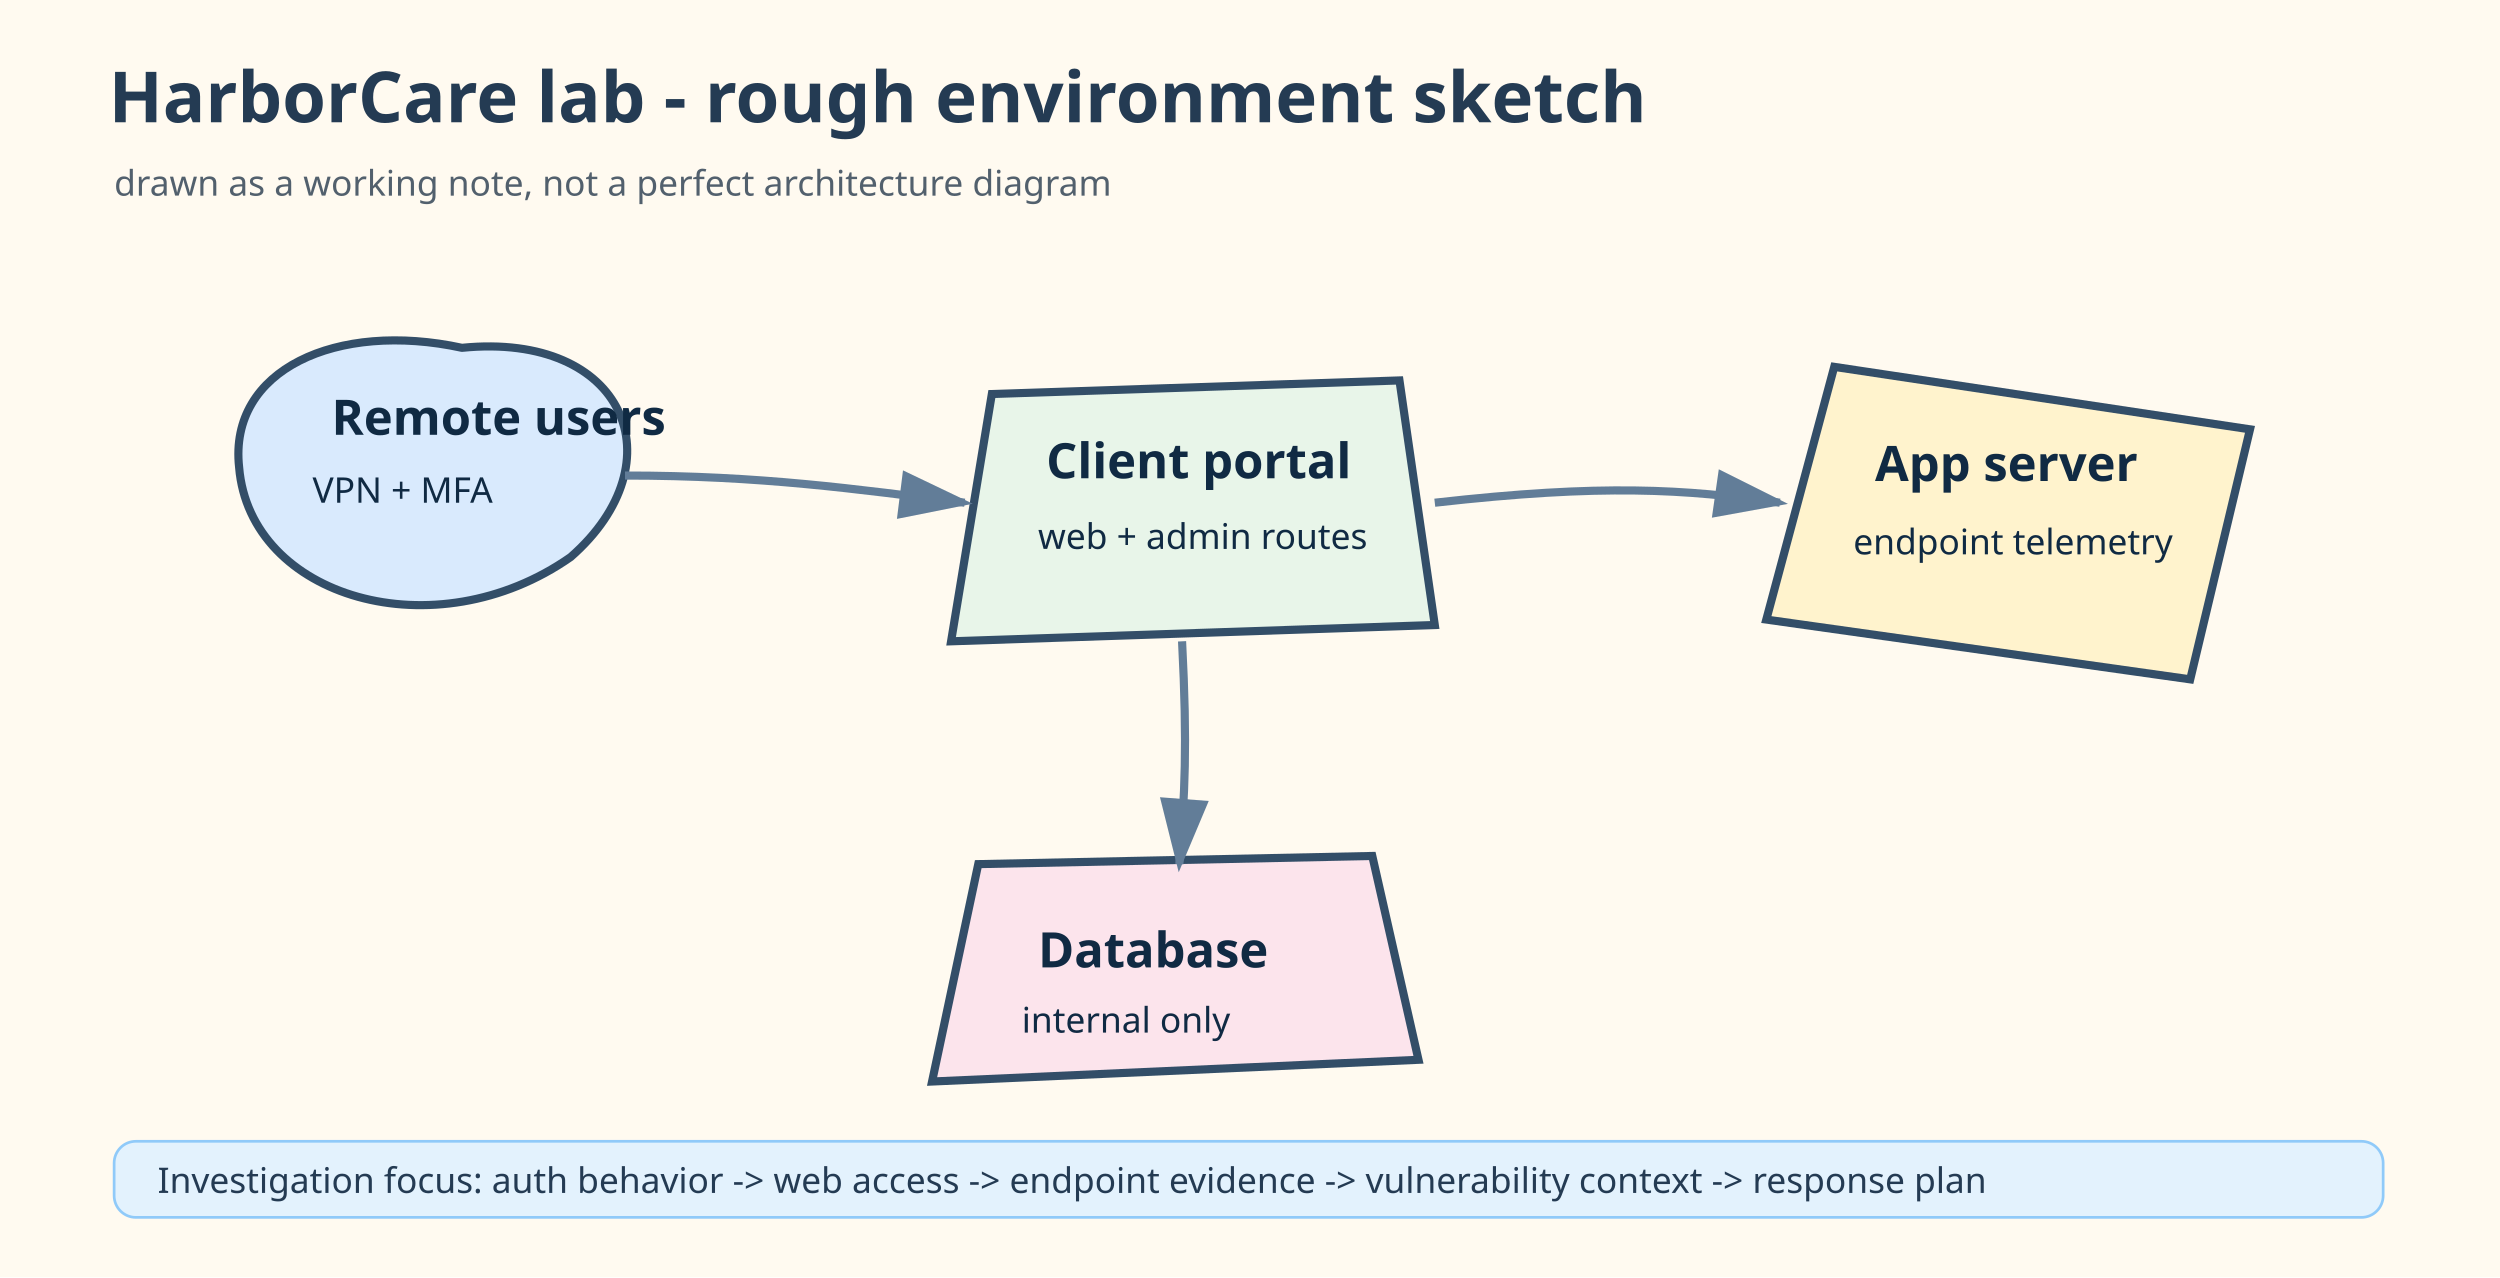
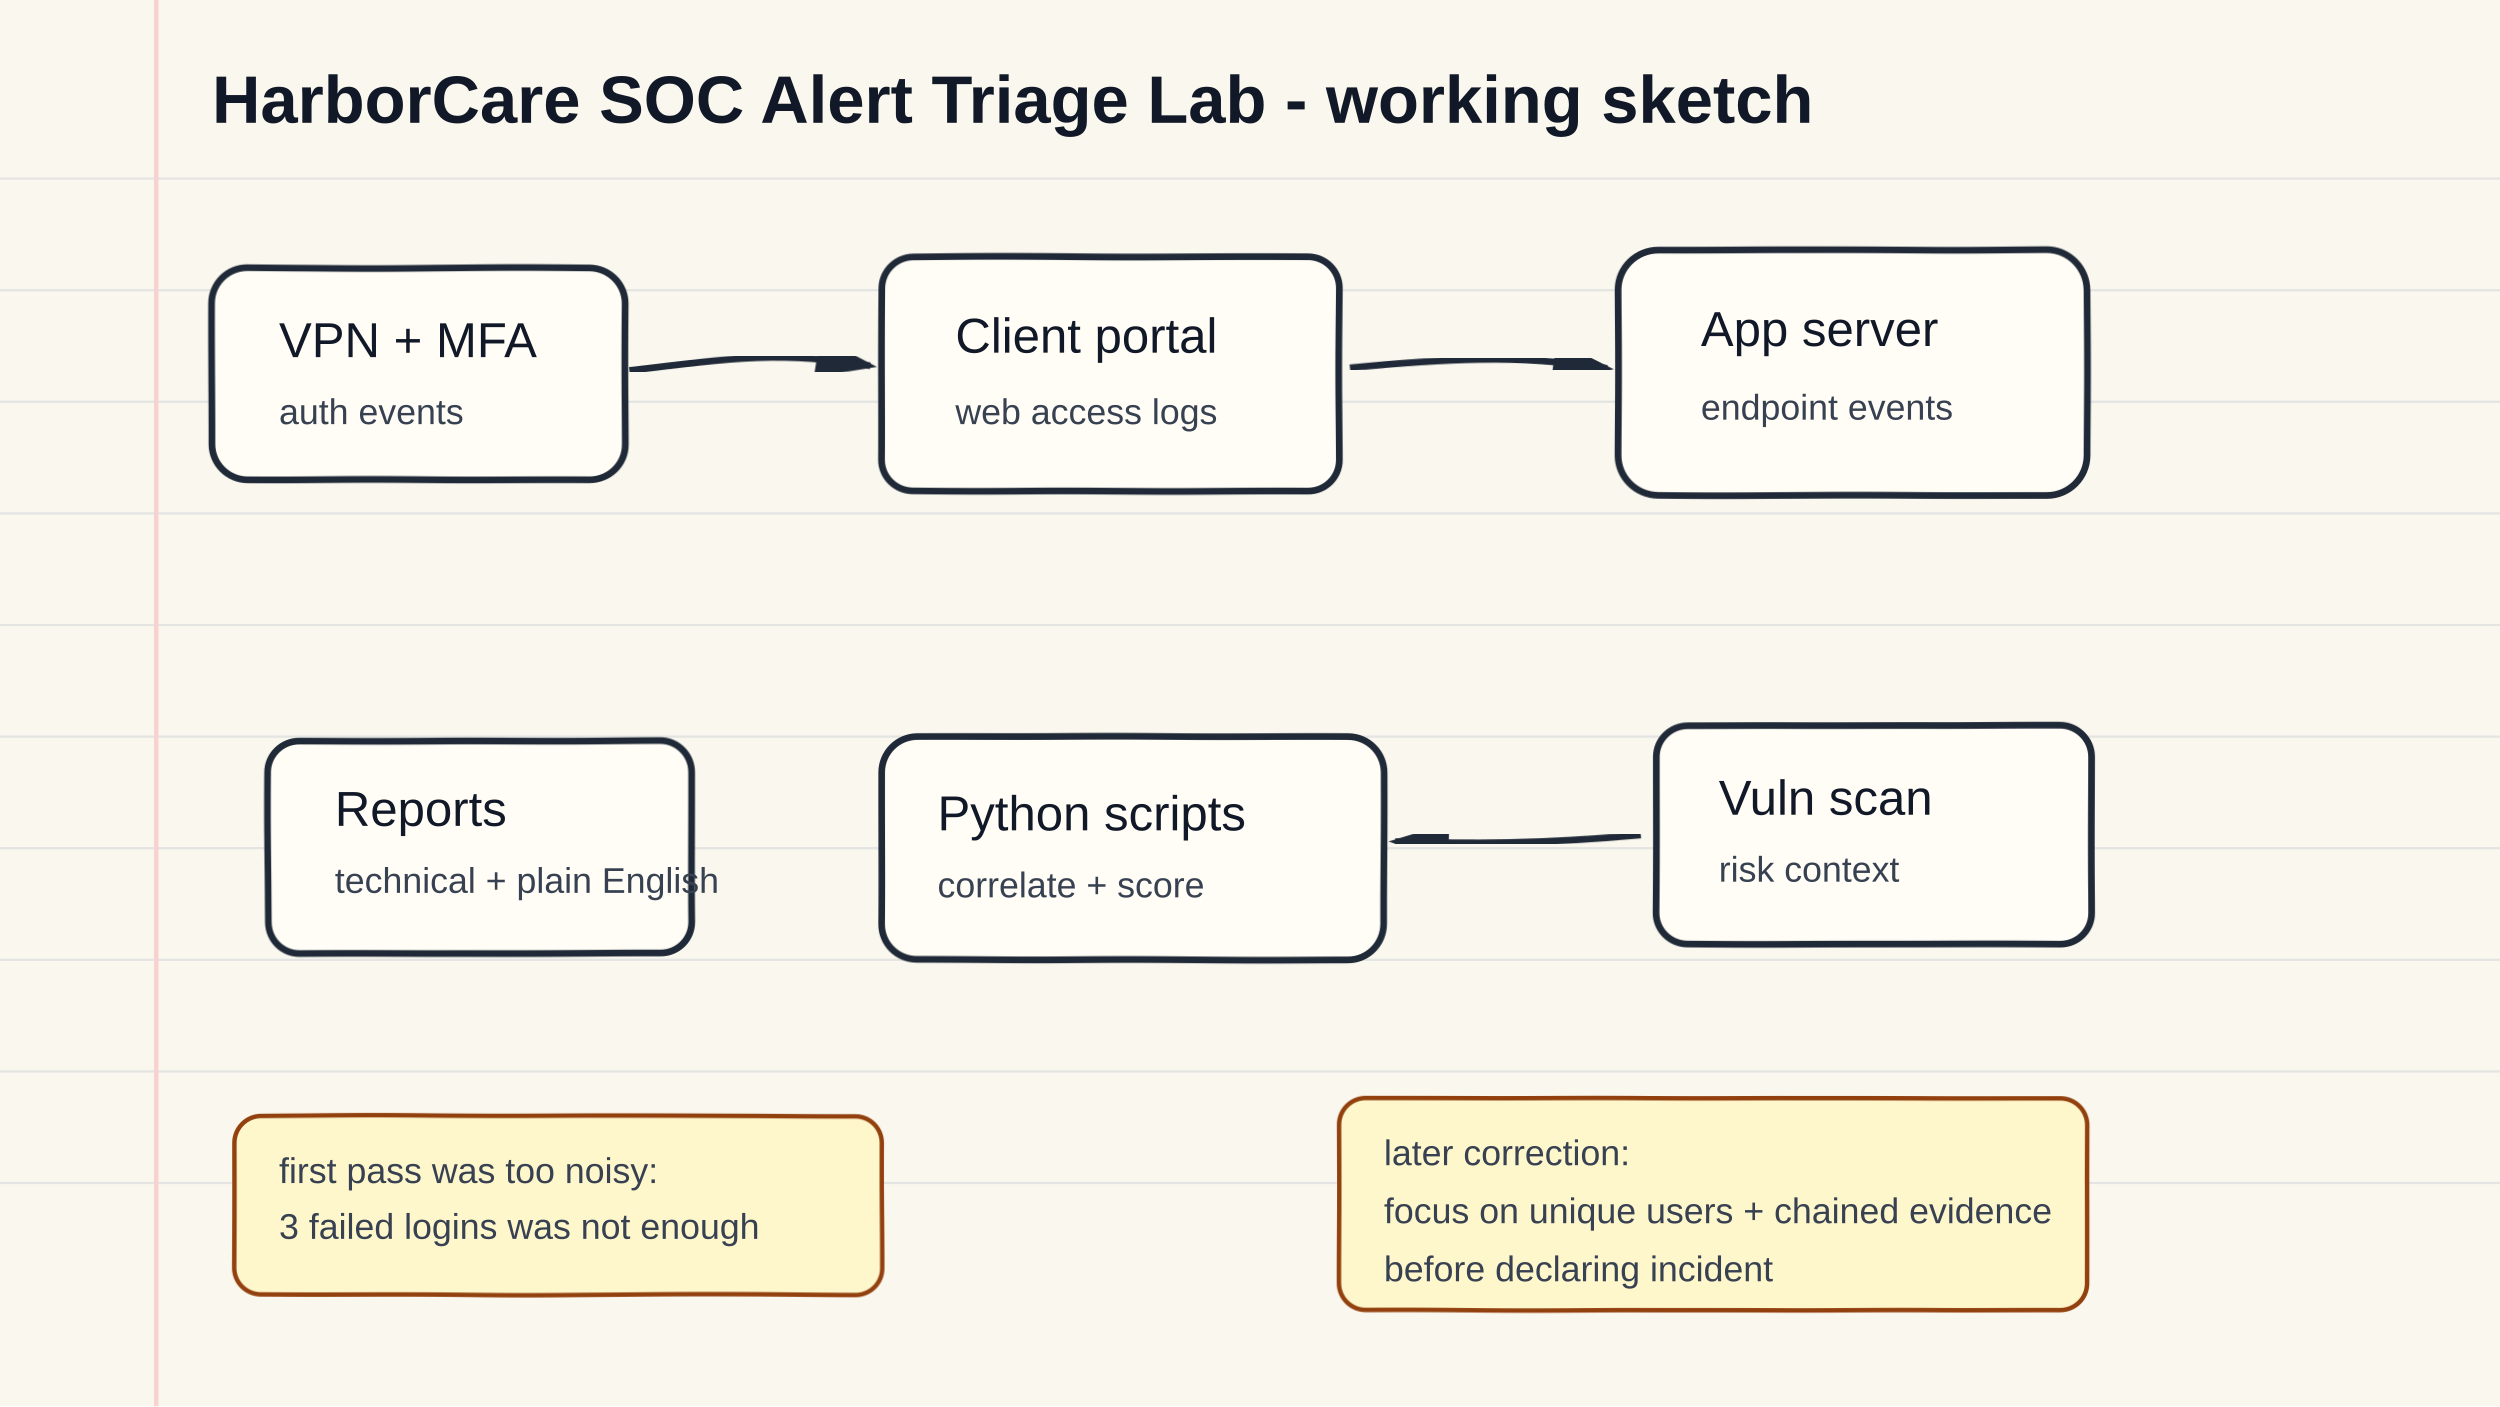
- <svg xmlns="http://www.w3.org/2000/svg" width="920" height="470" viewBox="0 0 920 470">
-   <rect width="920" height="470" fill="#fffaf0" />
-   <text x="40" y="45" font-family="Verdana" font-size="26" font-weight="700" fill="#243b53">HarborCare lab - rough environment sketch</text>
-   <text x="42" y="72" font-family="Verdana" font-size="13" fill="#52606d">drawn as a working note, not a perfect architecture diagram</text>
-   <g stroke="#334e68" stroke-width="3" fill="none" stroke-linecap="round">
-     <path d="M170 128 C230 122, 250 170, 210 205 C160 240, 92 220, 88 172 C84 136, 124 118, 170 128" fill="#d9eafd" />
-     <path d="M365 145 L515 140 L528 230 L350 236 Z" fill="#e8f5e9" />
-     <path d="M675 135 L828 158 L806 250 L650 228 Z" fill="#fff3cd" />
-     <path d="M360 318 L505 315 L522 390 L343 398 Z" fill="#fce4ec" />
-   </g>
-   <g font-family="Verdana" fill="#102a43">
-     <text x="122" y="160" font-size="18" font-weight="700">Remote users</text>
-     <text x="115" y="185" font-size="13">VPN + MFA</text>
-     <text x="385" y="176" font-size="18" font-weight="700">Client portal</text>
-     <text x="382" y="202" font-size="13">web + admin routes</text>
-     <text x="690" y="177" font-size="18" font-weight="700">App server</text>
-     <text x="682" y="204" font-size="13">endpoint telemetry</text>
-     <text x="382" y="356" font-size="18" font-weight="700">Database</text>
-     <text x="376" y="380" font-size="13">internal only</text>
-   </g>
-   <g stroke="#627d98" stroke-width="3" fill="none" marker-end="url(#arrow)">
-     <path d="M230 175 C280 175, 315 180, 355 185" />
-     <path d="M528 185 C590 178, 620 180, 655 185" />
-     <path d="M435 236 C437 275, 436 292, 434 318" />
-   </g>
+ <svg xmlns="http://www.w3.org/2000/svg" width="1120" height="630" viewBox="0 0 1120 630">
  <defs>
+     <filter id="rough">
+       <feTurbulence type="fractalNoise" baseFrequency="0.015" numOctaves="1" result="noise" />
+       <feDisplacementMap in="SourceGraphic" in2="noise" scale="1.2" />
+     </filter>
+     <style>
+       .box { fill:#fffdf5; stroke:#1f2937; stroke-width:3; filter:url(#rough); }
+       .note { fill:#fff7cc; stroke:#92400e; stroke-width:2; filter:url(#rough); }
+       .txt { font-family:'Trebuchet MS', 'Comic Sans MS', Arial, sans-serif; fill:#111827; font-size:22px; }
+       .small { font-family:'Trebuchet MS', Arial, sans-serif; fill:#374151; font-size:16px; }
+       .arrow { stroke:#1f2937; stroke-width:3; fill:none; marker-end:url(#arrow); filter:url(#rough); }
+       .thin { stroke:#d1d5db; stroke-width:1; }
+     </style>
    <marker id="arrow" markerWidth="10" markerHeight="10" refX="8" refY="3" orient="auto" markerUnits="strokeWidth">
-       <path d="M0,0 L0,6 L9,3 z" fill="#627d98" />
+       <path d="M0,0 L0,6 L9,3 z" fill="#1f2937" />
    </marker>
  </defs>
-   <g font-family="Verdana" font-size="13">
-     <rect x="42" y="420" width="835" height="28" rx="8" fill="#e3f2fd" stroke="#90caf9" />
-     <text x="58" y="439" fill="#243b53">Investigation focus: auth behavior -&gt; web access -&gt; endpoint evidence -&gt; vulnerability context -&gt; response plan</text>
+   <rect width="1120" height="630" fill="#faf7ee" />
+   <g opacity="0.55">
+     <line class="thin" x1="0" y1="80" x2="1120" y2="80" />
+     <line class="thin" x1="0" y1="130" x2="1120" y2="130" />
+     <line class="thin" x1="0" y1="180" x2="1120" y2="180" />
+     <line class="thin" x1="0" y1="230" x2="1120" y2="230" />
+     <line class="thin" x1="0" y1="280" x2="1120" y2="280" />
+     <line class="thin" x1="0" y1="330" x2="1120" y2="330" />
+     <line class="thin" x1="0" y1="380" x2="1120" y2="380" />
+     <line class="thin" x1="0" y1="430" x2="1120" y2="430" />
+     <line class="thin" x1="0" y1="480" x2="1120" y2="480" />
+     <line class="thin" x1="0" y1="530" x2="1120" y2="530" />
+     <line x1="70" y1="0" x2="70" y2="630" stroke="#f5b5b5" stroke-width="2" />
  </g>
+   <text x="95" y="55" class="txt" style="font-size:30px;font-weight:bold;">HarborCare SOC Alert Triage Lab - working sketch</text>
+   <rect class="box" x="95" y="120" width="185" height="95" rx="16" />
+   <text x="125" y="160" class="txt">VPN + MFA</text>
+   <text x="125" y="190" class="small">auth events</text>
+   <rect class="box" x="395" y="115" width="205" height="105" rx="14" />
+   <text x="428" y="158" class="txt">Client portal</text>
+   <text x="428" y="190" class="small">web access logs</text>
+   <rect class="box" x="725" y="112" width="210" height="110" rx="18" />
+   <text x="762" y="155" class="txt">App server</text>
+   <text x="762" y="188" class="small">endpoint events</text>
+   <rect class="box" x="742" y="325" width="195" height="98" rx="14" />
+   <text x="770" y="365" class="txt">Vuln scan</text>
+   <text x="770" y="395" class="small">risk context</text>
+   <rect class="box" x="395" y="330" width="225" height="100" rx="16" />
+   <text x="420" y="372" class="txt">Python scripts</text>
+   <text x="420" y="402" class="small">correlate + score</text>
+   <rect class="box" x="120" y="332" width="190" height="95" rx="14" />
+   <text x="150" y="370" class="txt">Reports</text>
+   <text x="150" y="400" class="small">technical + plain English</text>
+   <path class="arrow" d="M282 166 C330 160, 352 158, 390 164" />
+   <path class="arrow" d="M605 165 C650 160, 678 159, 720 165" />
+   <path class="arrow" d="M820 227 C820 265, 820 290, 820 320" />
+   <path class="arrow" d="M735 374 C690 378, 660 378, 625 377" />
+   <path class="arrow" d="M390 378 C356 378, 338 378, 315 378" />
+   <rect class="note" x="105" y="500" width="290" height="80" rx="12" />
+   <text x="125" y="530" class="small">first pass was too noisy:</text>
+   <text x="125" y="555" class="small">3 failed logins was not enough</text>
+   <rect class="note" x="600" y="492" width="335" height="95" rx="12" />
+   <text x="620" y="522" class="small">later correction:</text>
+   <text x="620" y="548" class="small">focus on unique users + chained evidence</text>
+   <text x="620" y="574" class="small">before declaring incident</text>
</svg>
